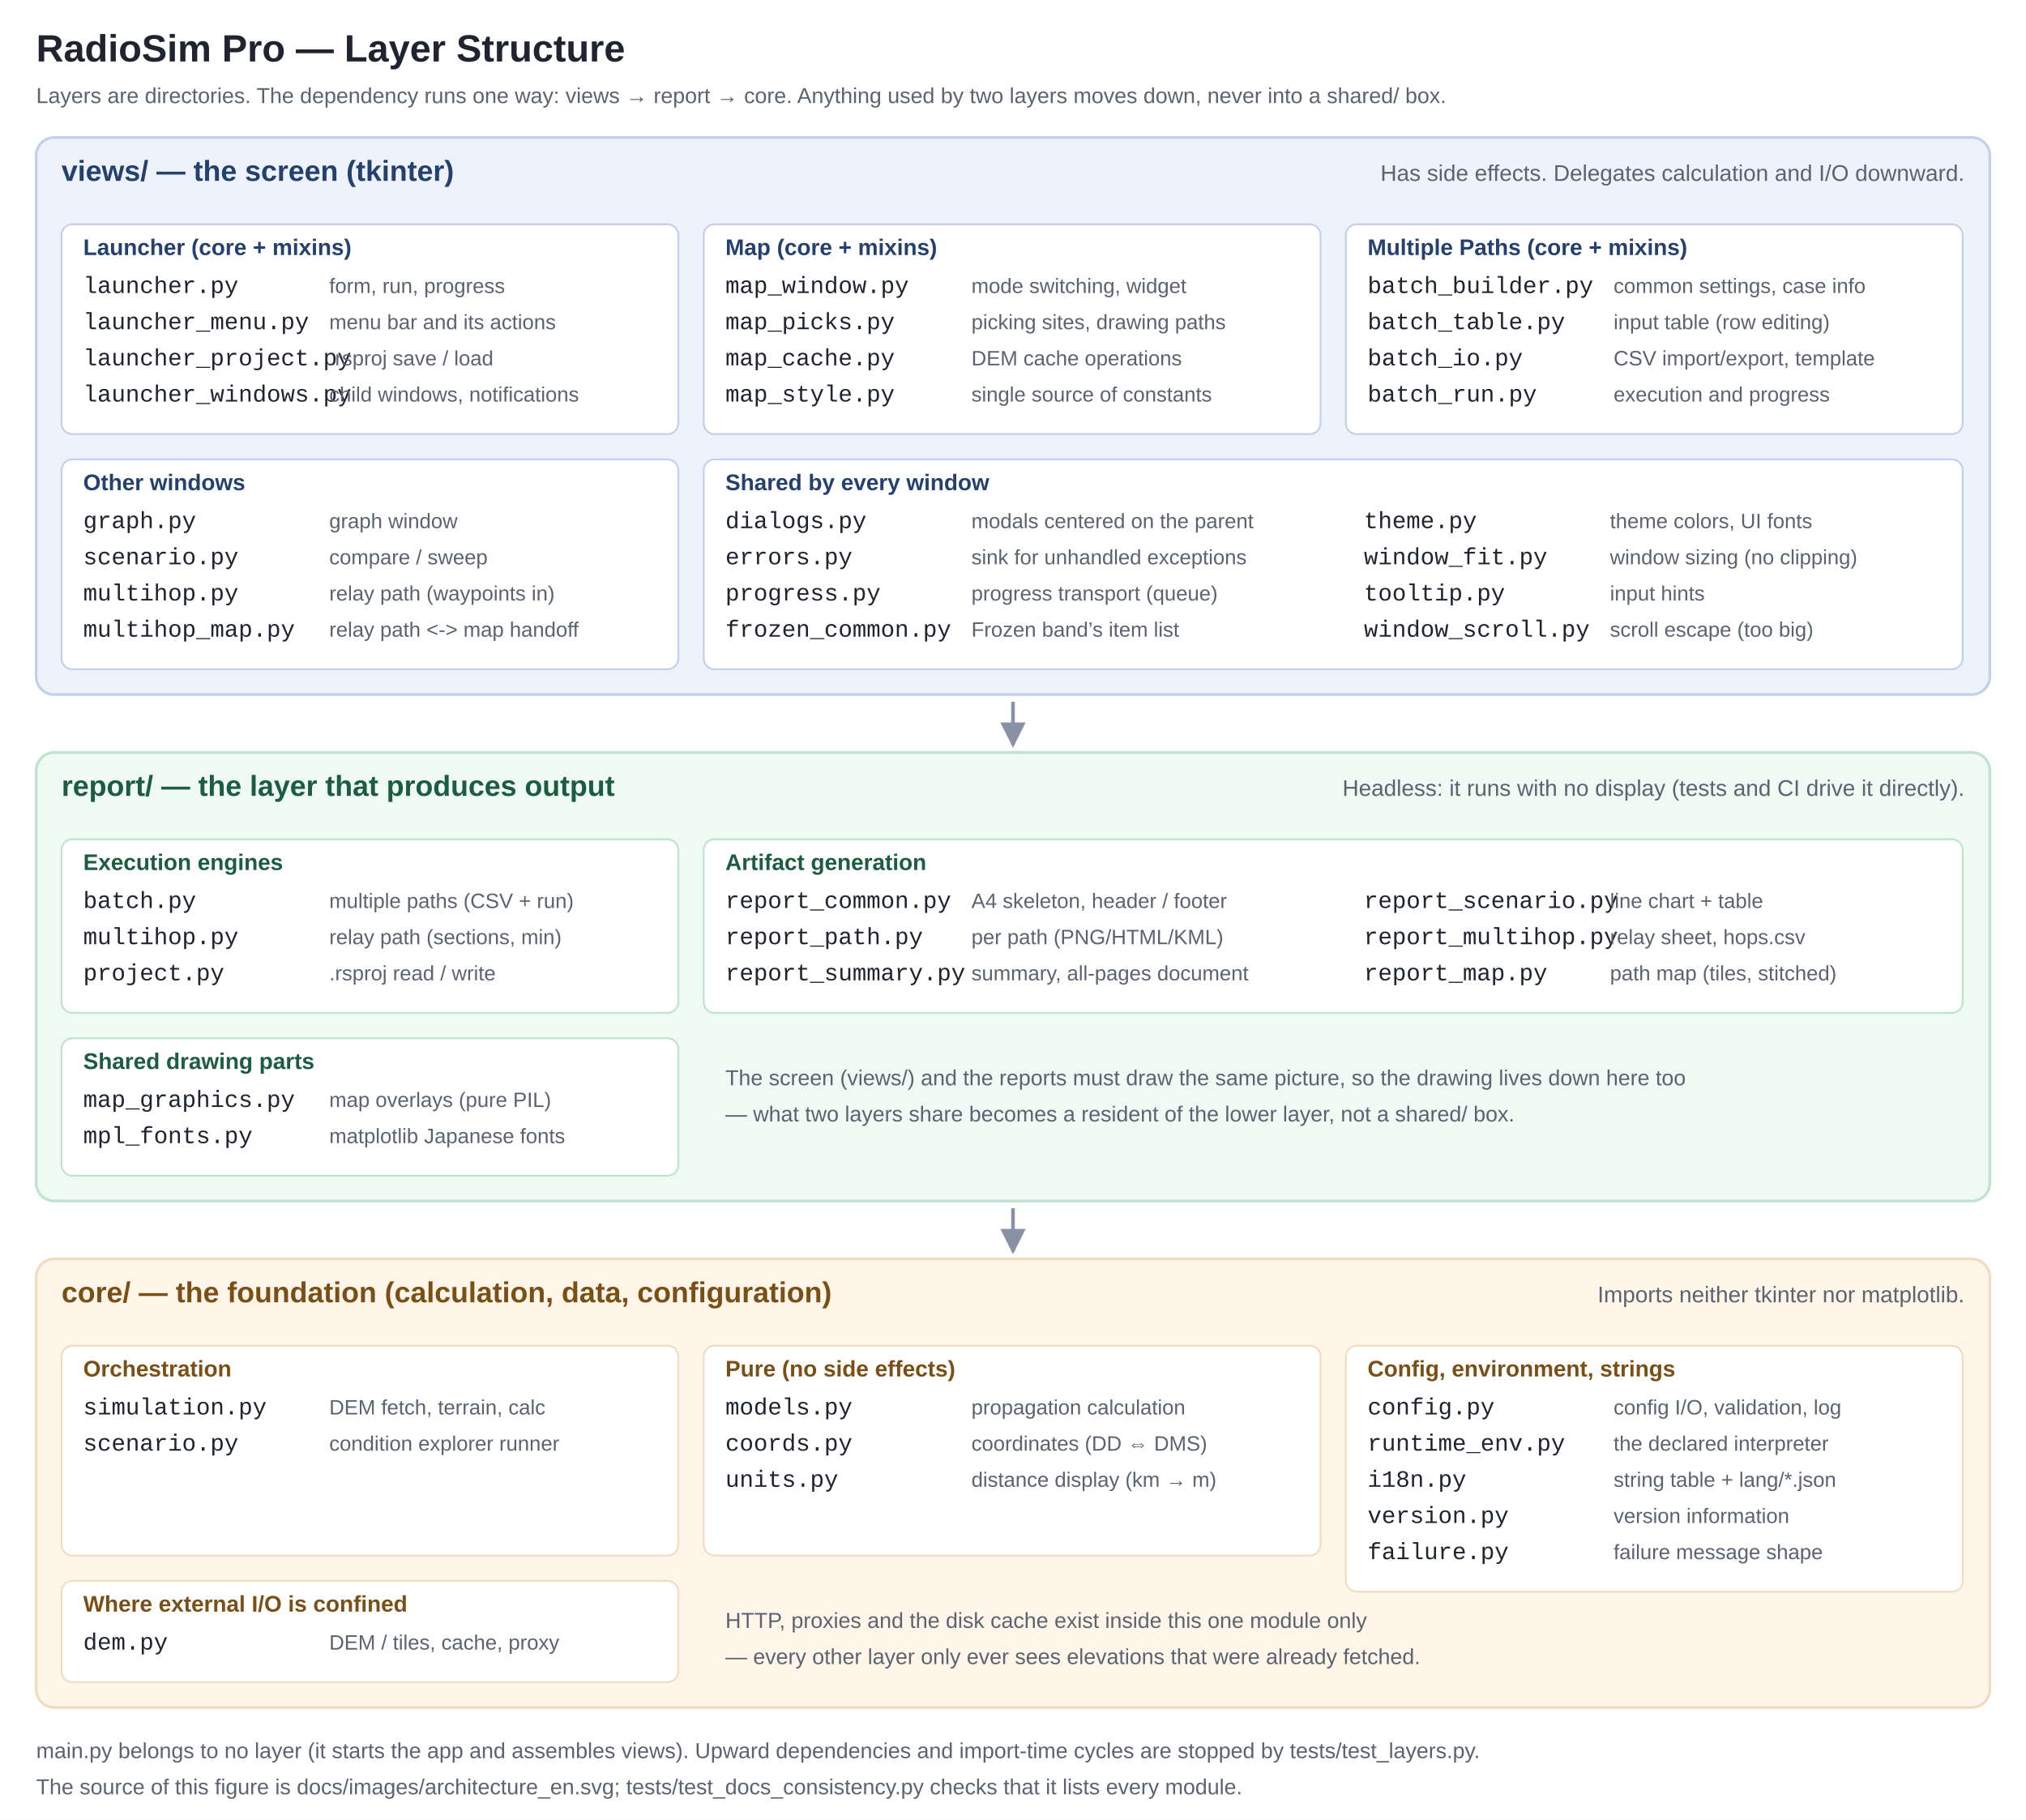
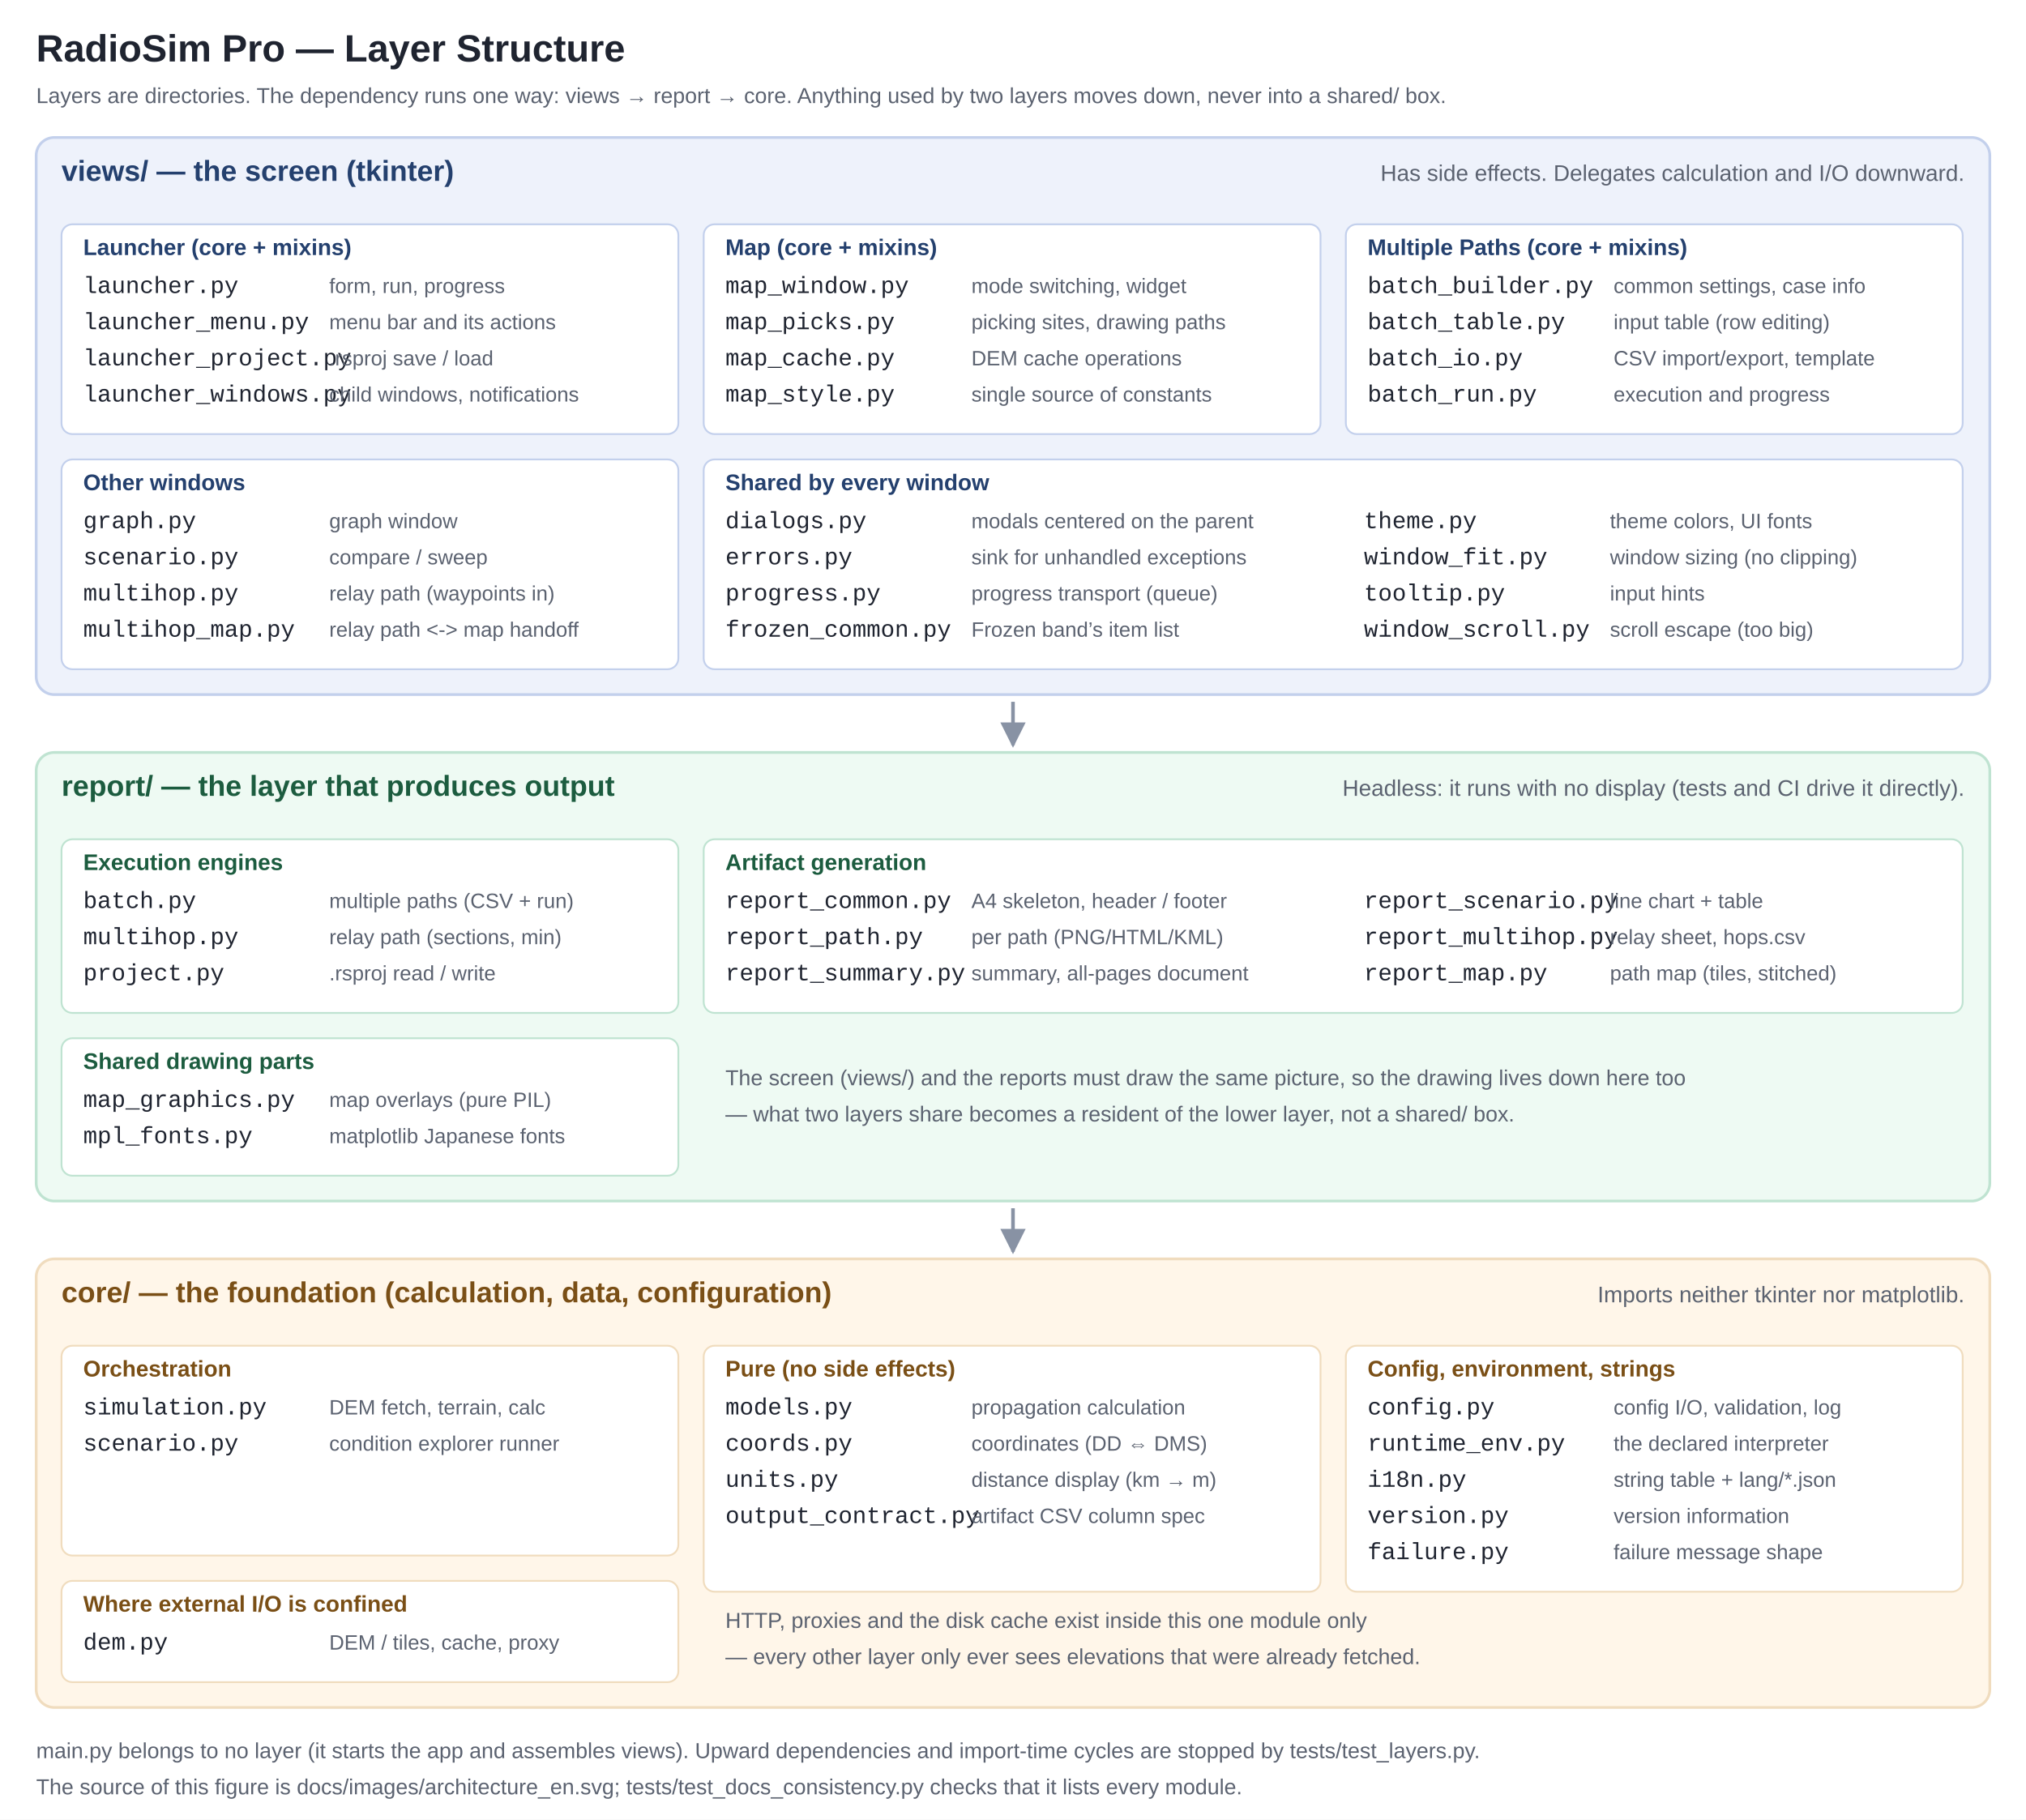
<svg xmlns="http://www.w3.org/2000/svg" viewBox="0 0 1120 1006" width="1120" height="1006" role="img" aria-labelledby="ttl desc" font-family="Arial,Helvetica,'Segoe UI',sans-serif">
  <defs>
    <marker id="ar" viewBox="0 0 10 10" refX="9" refY="5" markerWidth="7" markerHeight="7" orient="auto-start-reverse">
      <path d="M0,0 L10,5 L0,10 z" fill="#8892a4" />
    </marker>
    <style>
      .band  { stroke-width:1.5 }
      .card  { fill:#ffffff; stroke-width:1 }
      .lname { font-size:16px; font-weight:700 }
      .lrule { font-size:12.5px; fill:#5b6270 }
      .ctitle{ font-size:12.5px; font-weight:700 }
      .mod   { font-size:13px; font-family:Consolas,'Courier New',monospace; fill:#1f2430 }
      .role  { font-size:11.5px; fill:#5b6270 }
      .note  { font-size:12px; fill:#5b6270 }
      .arrow { stroke:#8892a4; stroke-width:2; marker-end:url(#ar) }
    </style>
  </defs>
  <rect width="1120" height="1006" fill="#ffffff" />
  <text x="20" y="34" font-size="21" font-weight="700" fill="#1f2430">RadioSim Pro — Layer Structure</text>
  <text x="20" y="57" class="note">Layers are directories. The dependency runs one way: views → report → core. Anything used by two layers moves down, never into a shared/ box.</text>
  <rect class="band" x="20" y="76" width="1080" height="308" rx="10" fill="#eef2fb" stroke="#c3d0ec" />
  <text x="34" y="100" class="lname" fill="#24406e">views/ — the screen (tkinter)</text>
  <text x="1086" y="100" class="lrule" text-anchor="end">Has side effects. Delegates calculation and I/O downward.</text>
  <g>
    <rect class="card" x="34" y="124" width="341" height="116" rx="6" stroke="#c3d0ec" />
    <text x="46" y="141" class="ctitle" fill="#24406e">Launcher (core + mixins)</text>
    <text x="46" y="162" class="mod">launcher.py</text>
    <text x="182" y="162" class="role">form, run, progress</text>
    <text x="46" y="182" class="mod">launcher_menu.py</text>
    <text x="182" y="182" class="role">menu bar and its actions</text>
    <text x="46" y="202" class="mod">launcher_project.py</text>
    <text x="182" y="202" class="role">.rsproj save / load</text>
    <text x="46" y="222" class="mod">launcher_windows.py</text>
    <text x="182" y="222" class="role">child windows, notifications</text>
    <rect class="card" x="389" y="124" width="341" height="116" rx="6" stroke="#c3d0ec" />
    <text x="401" y="141" class="ctitle" fill="#24406e">Map (core + mixins)</text>
    <text x="401" y="162" class="mod">map_window.py</text>
    <text x="537" y="162" class="role">mode switching, widget</text>
    <text x="401" y="182" class="mod">map_picks.py</text>
    <text x="537" y="182" class="role">picking sites, drawing paths</text>
    <text x="401" y="202" class="mod">map_cache.py</text>
    <text x="537" y="202" class="role">DEM cache operations</text>
    <text x="401" y="222" class="mod">map_style.py</text>
    <text x="537" y="222" class="role">single source of constants</text>
    <rect class="card" x="744" y="124" width="341" height="116" rx="6" stroke="#c3d0ec" />
    <text x="756" y="141" class="ctitle" fill="#24406e">Multiple Paths (core + mixins)</text>
    <text x="756" y="162" class="mod">batch_builder.py</text>
    <text x="892" y="162" class="role">common settings, case info</text>
    <text x="756" y="182" class="mod">batch_table.py</text>
    <text x="892" y="182" class="role">input table (row editing)</text>
    <text x="756" y="202" class="mod">batch_io.py</text>
    <text x="892" y="202" class="role">CSV import/export, template</text>
    <text x="756" y="222" class="mod">batch_run.py</text>
    <text x="892" y="222" class="role">execution and progress</text>
  </g>
  <g>
    <rect class="card" x="34" y="254" width="341" height="116" rx="6" stroke="#c3d0ec" />
    <text x="46" y="271" class="ctitle" fill="#24406e">Other windows</text>
    <text x="46" y="292" class="mod">graph.py</text>
    <text x="182" y="292" class="role">graph window</text>
    <text x="46" y="312" class="mod">scenario.py</text>
    <text x="182" y="312" class="role">compare / sweep</text>
    <text x="46" y="332" class="mod">multihop.py</text>
    <text x="182" y="332" class="role">relay path (waypoints in)</text>
    <text x="46" y="352" class="mod">multihop_map.py</text>
    <text x="182" y="352" class="role">relay path &lt;-&gt; map handoff</text>
    <rect class="card" x="389" y="254" width="696" height="116" rx="6" stroke="#c3d0ec" />
    <text x="401" y="271" class="ctitle" fill="#24406e">Shared by every window</text>
    <text x="401" y="292" class="mod">dialogs.py</text>
    <text x="537" y="292" class="role">modals centered on the parent</text>
    <text x="401" y="312" class="mod">errors.py</text>
    <text x="537" y="312" class="role">sink for unhandled exceptions</text>
    <text x="401" y="332" class="mod">progress.py</text>
    <text x="537" y="332" class="role">progress transport (queue)</text>
    <text x="401" y="352" class="mod">frozen_common.py</text>
    <text x="537" y="352" class="role">Frozen band’s item list</text>
    <text x="754" y="292" class="mod">theme.py</text>
    <text x="890" y="292" class="role">theme colors, UI fonts</text>
    <text x="754" y="312" class="mod">window_fit.py</text>
    <text x="890" y="312" class="role">window sizing (no clipping)</text>
    <text x="754" y="332" class="mod">tooltip.py</text>
    <text x="890" y="332" class="role">input hints</text>
    <text x="754" y="352" class="mod">window_scroll.py</text>
    <text x="890" y="352" class="role">scroll escape (too big)</text>
  </g>
  <line class="arrow" x1="560" y1="388" x2="560" y2="412" />
  <rect class="band" x="20" y="416" width="1080" height="248" rx="10" fill="#eefaf3" stroke="#bfe3d1" />
  <text x="34" y="440" class="lname" fill="#1c5c3f">report/ — the layer that produces output</text>
  <text x="1086" y="440" class="lrule" text-anchor="end">Headless: it runs with no display (tests and CI drive it directly).</text>
  <g>
    <rect class="card" x="34" y="464" width="341" height="96" rx="6" stroke="#bfe3d1" />
    <text x="46" y="481" class="ctitle" fill="#1c5c3f">Execution engines</text>
    <text x="46" y="502" class="mod">batch.py</text>
    <text x="182" y="502" class="role">multiple paths (CSV + run)</text>
    <text x="46" y="522" class="mod">multihop.py</text>
    <text x="182" y="522" class="role">relay path (sections, min)</text>
    <text x="46" y="542" class="mod">project.py</text>
    <text x="182" y="542" class="role">.rsproj read / write</text>
    <rect class="card" x="389" y="464" width="696" height="96" rx="6" stroke="#bfe3d1" />
    <text x="401" y="481" class="ctitle" fill="#1c5c3f">Artifact generation</text>
    <text x="401" y="502" class="mod">report_common.py</text>
    <text x="537" y="502" class="role">A4 skeleton, header / footer</text>
    <text x="401" y="522" class="mod">report_path.py</text>
    <text x="537" y="522" class="role">per path (PNG/HTML/KML)</text>
    <text x="401" y="542" class="mod">report_summary.py</text>
    <text x="537" y="542" class="role">summary, all-pages document</text>
    <text x="754" y="502" class="mod">report_scenario.py</text>
    <text x="890" y="502" class="role">line chart + table</text>
    <text x="754" y="522" class="mod">report_multihop.py</text>
    <text x="890" y="522" class="role">relay sheet, hops.csv</text>
    <text x="754" y="542" class="mod">report_map.py</text>
    <text x="890" y="542" class="role">path map (tiles, stitched)</text>
  </g>
  <g>
    <rect class="card" x="34" y="574" width="341" height="76" rx="6" stroke="#bfe3d1" />
    <text x="46" y="591" class="ctitle" fill="#1c5c3f">Shared drawing parts</text>
    <text x="46" y="612" class="mod">map_graphics.py</text>
    <text x="182" y="612" class="role">map overlays (pure PIL)</text>
    <text x="46" y="632" class="mod">mpl_fonts.py</text>
    <text x="182" y="632" class="role">matplotlib Japanese fonts</text>
    <text x="401" y="600" class="note">The screen (views/) and the reports must draw the same picture, so the drawing lives down here too</text>
    <text x="401" y="620" class="note">— what two layers share becomes a resident of the lower layer, not a shared/ box.</text>
  </g>
  <line class="arrow" x1="560" y1="668" x2="560" y2="692" />
  <rect class="band" x="20" y="696" width="1080" height="248" rx="10" fill="#fff6e9" stroke="#f0dcbe" />
  <text x="34" y="720" class="lname" fill="#7a4f16">core/ — the foundation (calculation, data, configuration)</text>
  <text x="1086" y="720" class="lrule" text-anchor="end">Imports neither tkinter nor matplotlib.</text>
  <g>
    <rect class="card" x="34" y="744" width="341" height="116" rx="6" stroke="#f0dcbe" />
    <text x="46" y="761" class="ctitle" fill="#7a4f16">Orchestration</text>
    <text x="46" y="782" class="mod">simulation.py</text>
    <text x="182" y="782" class="role">DEM fetch, terrain, calc</text>
    <text x="46" y="802" class="mod">scenario.py</text>
    <text x="182" y="802" class="role">condition explorer runner</text>
-     <rect class="card" x="389" y="744" width="341" height="116" rx="6" stroke="#f0dcbe" />
+     <rect class="card" x="389" y="744" width="341" height="136" rx="6" stroke="#f0dcbe" />
    <text x="401" y="761" class="ctitle" fill="#7a4f16">Pure (no side effects)</text>
    <text x="401" y="782" class="mod">models.py</text>
    <text x="537" y="782" class="role">propagation calculation</text>
    <text x="401" y="802" class="mod">coords.py</text>
    <text x="537" y="802" class="role">coordinates (DD ⇔ DMS)</text>
    <text x="401" y="822" class="mod">units.py</text>
    <text x="537" y="822" class="role">distance display (km → m)</text>
+     <text x="401" y="842" class="mod">output_contract.py</text>
+     <text x="537" y="842" class="role">artifact CSV column spec</text>
    <rect class="card" x="744" y="744" width="341" height="136" rx="6" stroke="#f0dcbe" />
    <text x="756" y="761" class="ctitle" fill="#7a4f16">Config, environment, strings</text>
    <text x="756" y="782" class="mod">config.py</text>
    <text x="892" y="782" class="role">config I/O, validation, log</text>
    <text x="756" y="802" class="mod">runtime_env.py</text>
    <text x="892" y="802" class="role">the declared interpreter</text>
    <text x="756" y="822" class="mod">i18n.py</text>
    <text x="892" y="822" class="role">string table + lang/*.json</text>
    <text x="756" y="842" class="mod">version.py</text>
    <text x="892" y="842" class="role">version information</text>
    <text x="756" y="862" class="mod">failure.py</text>
    <text x="892" y="862" class="role">failure message shape</text>
  </g>
  <g>
    <rect class="card" x="34" y="874" width="341" height="56" rx="6" stroke="#f0dcbe" />
    <text x="46" y="891" class="ctitle" fill="#7a4f16">Where external I/O is confined</text>
    <text x="46" y="912" class="mod">dem.py</text>
    <text x="182" y="912" class="role">DEM / tiles, cache, proxy</text>
    <text x="401" y="900" class="note">HTTP, proxies and the disk cache exist inside this one module only</text>
    <text x="401" y="920" class="note">— every other layer only ever sees elevations that were already fetched.</text>
  </g>
  <text x="20" y="972" class="note">main.py belongs to no layer (it starts the app and assembles views). Upward dependencies and import-time cycles are stopped by tests/test_layers.py.</text>
  <text x="20" y="992" class="note">The source of this figure is docs/images/architecture_en.svg; tests/test_docs_consistency.py checks that it lists every module.</text>
</svg>
